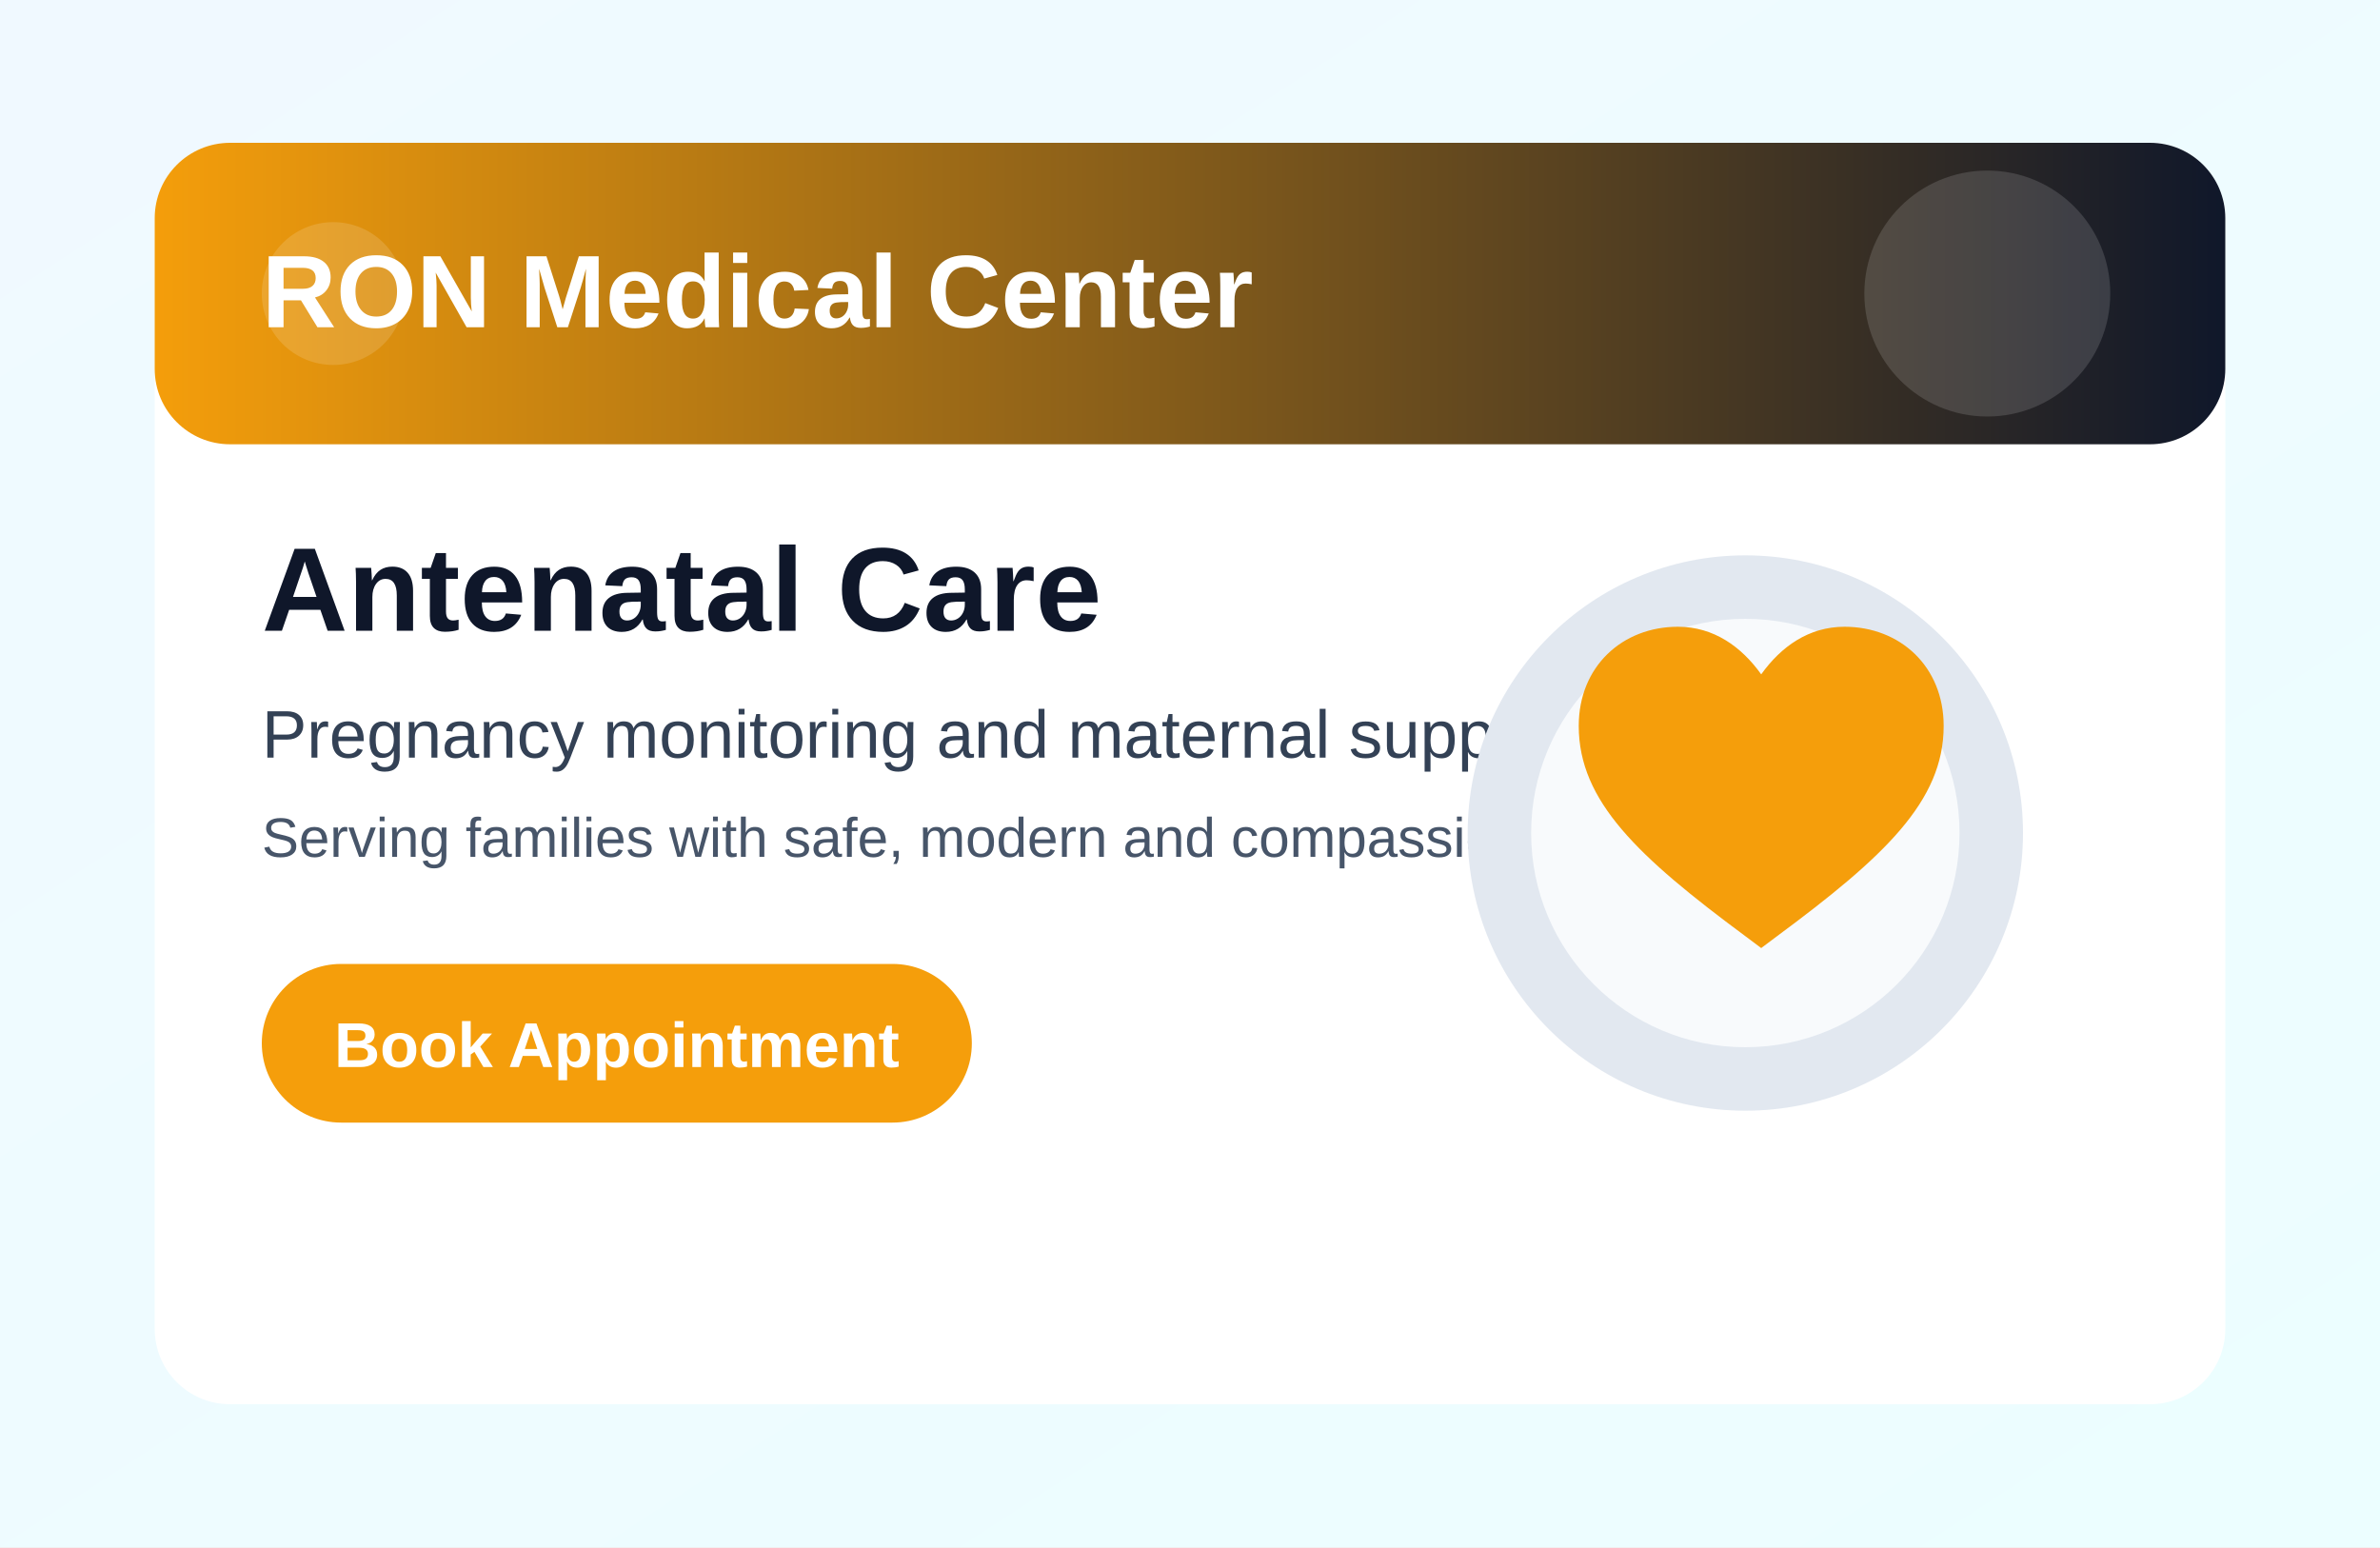
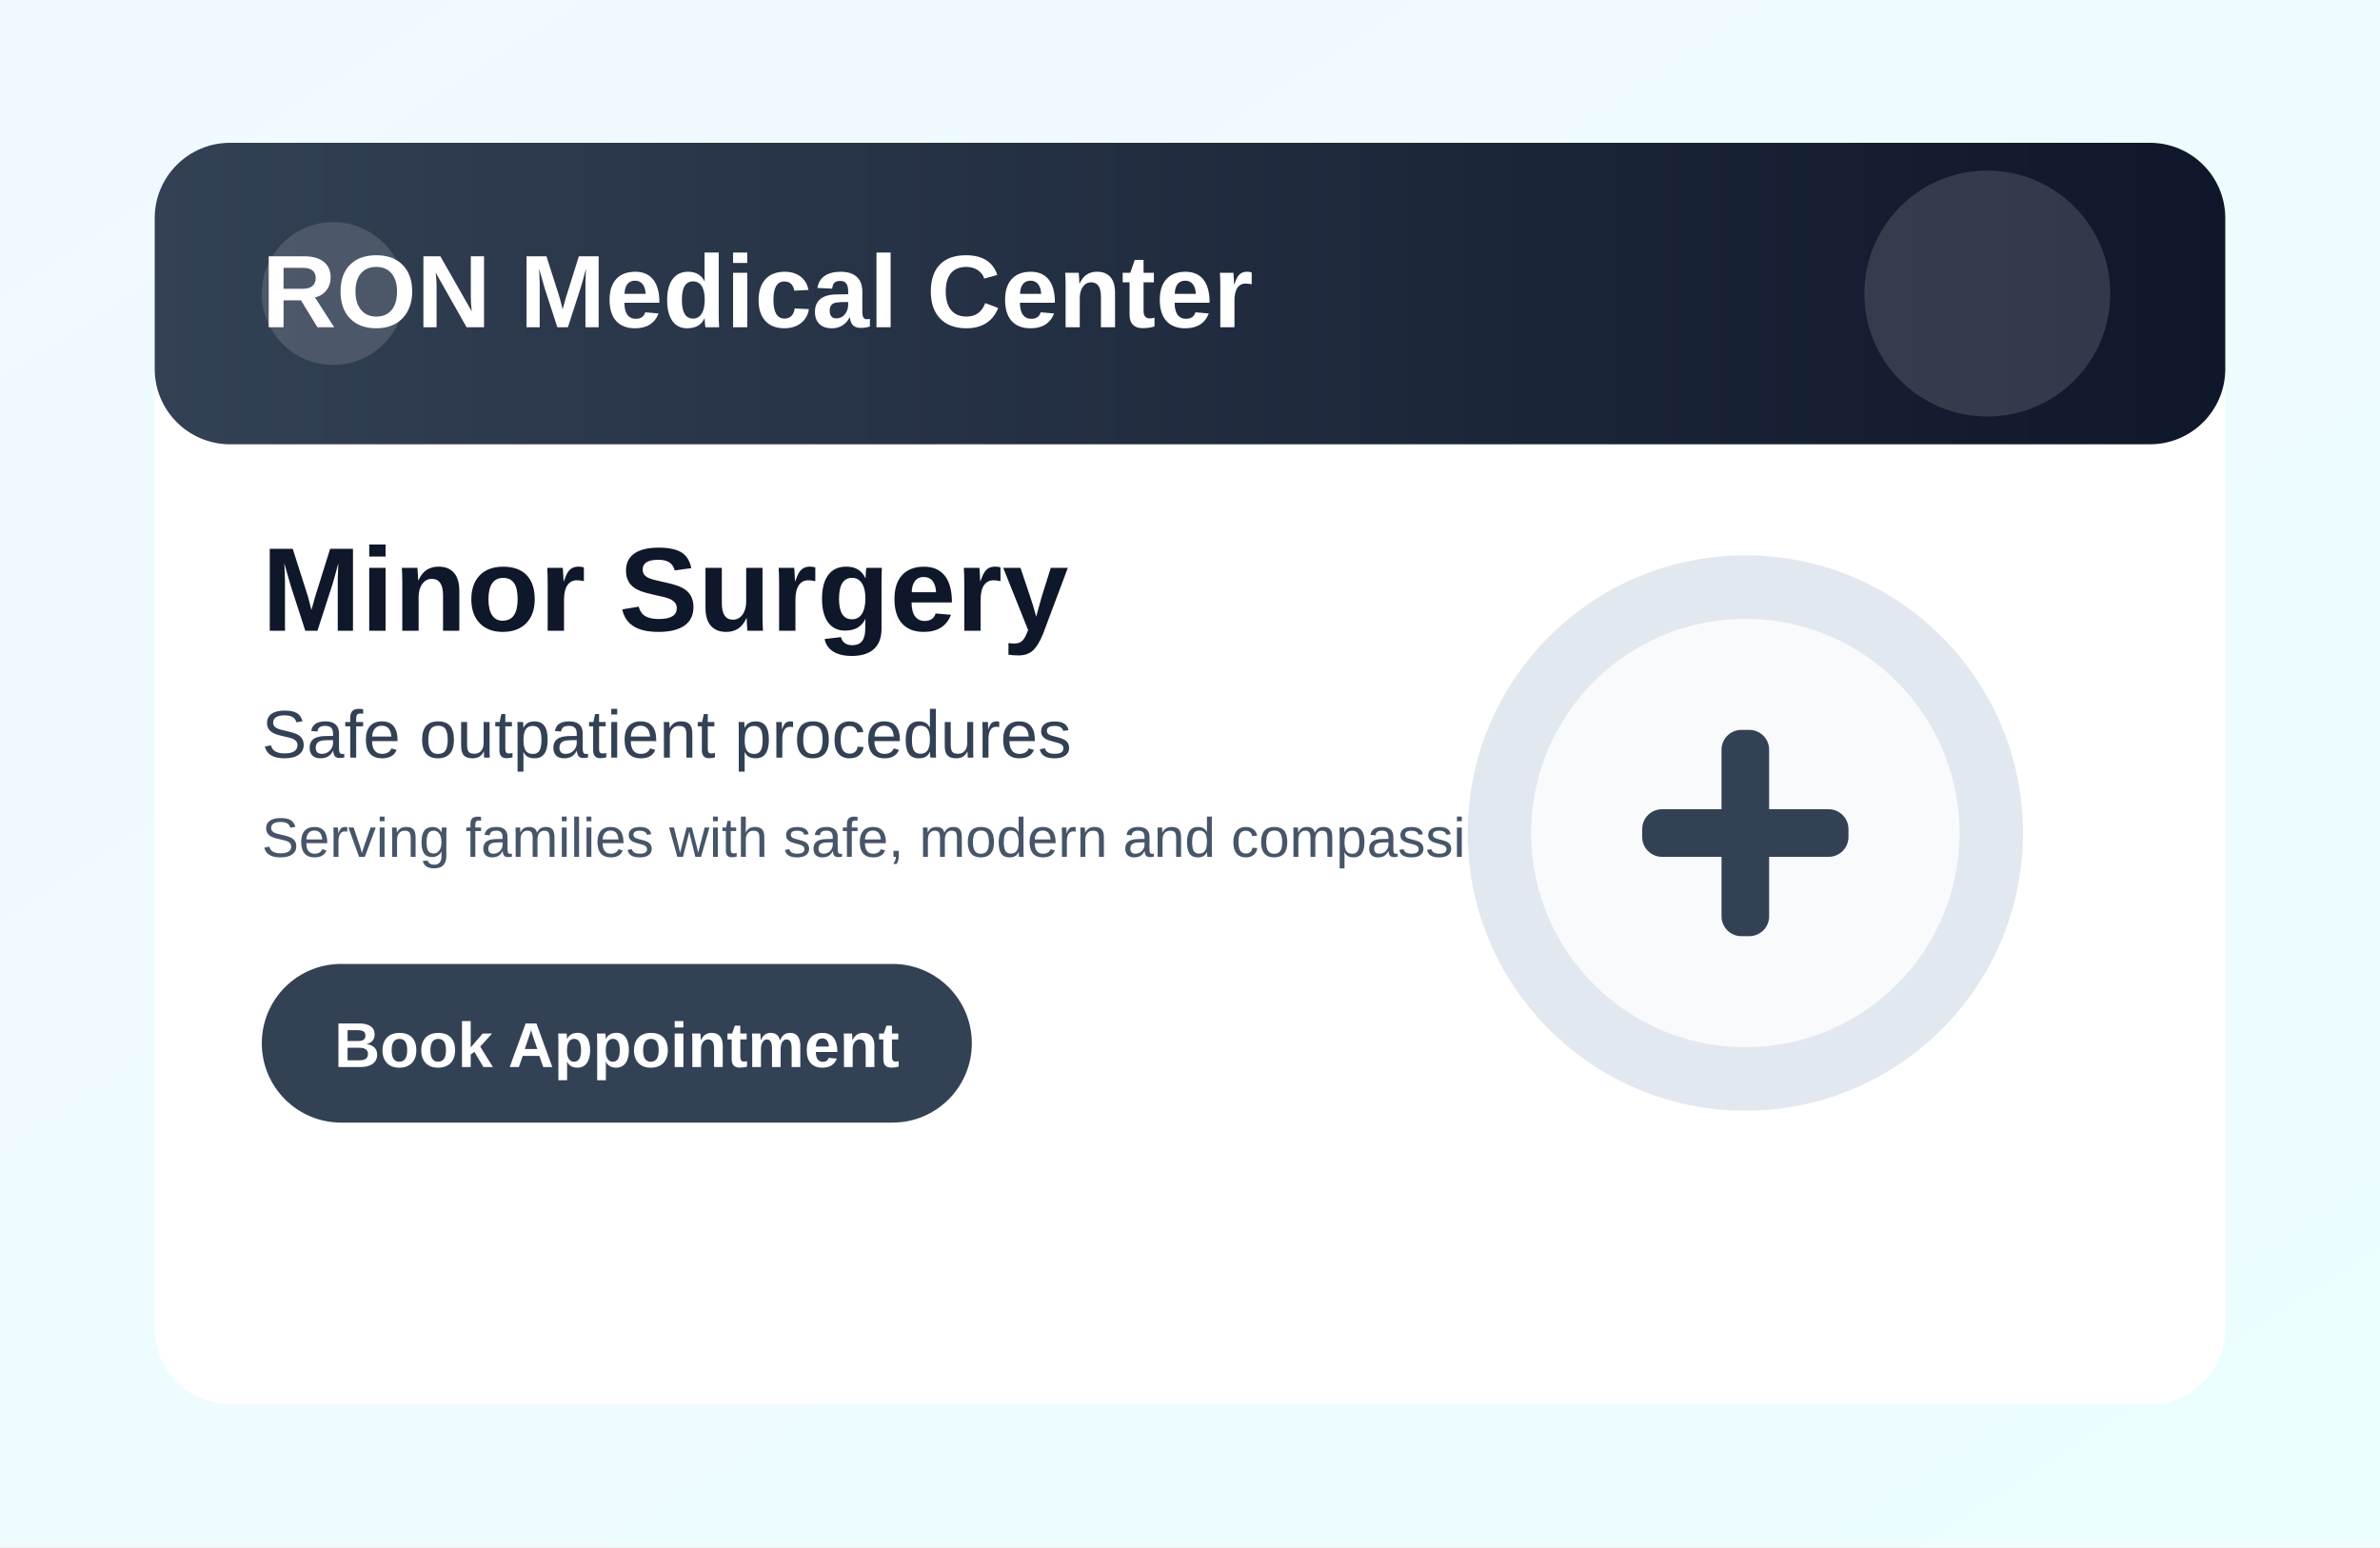
<svg xmlns="http://www.w3.org/2000/svg" viewBox="0 0 1200 780" role="img" aria-labelledby="title desc">
  <defs>
    <linearGradient id="bg" x1="0" y1="0" x2="1" y2="1">
      <stop offset="0%" stop-color="#f0f9ff" />
      <stop offset="100%" stop-color="#ecfeff" />
    </linearGradient>
    <linearGradient id="band" x1="0" y1="0" x2="1" y2="0">
-       <stop offset="0%" stop-color="#f59e0b" />
+       <stop offset="0%" stop-color="#334155" />
      <stop offset="100%" stop-color="#0f172a" />
    </linearGradient>
  </defs>
  <rect width="1200" height="780" fill="url(#bg)" />
  <rect x="78" y="72" width="1044" height="636" rx="38" fill="#ffffff" />
  <rect x="78" y="72" width="1044" height="152" rx="38" fill="url(#band)" />
  <circle cx="1002" cy="148" r="62" fill="#ffffff" opacity="0.14" />
  <circle cx="168" cy="148" r="36" fill="#ffffff" opacity="0.14" />
  <text x="132" y="165" fill="#ffffff" font-family="Segoe UI, Arial, sans-serif" font-size="52" font-weight="700">RON Medical Center</text>
-   <text x="132" y="318" fill="#0f172a" font-family="Segoe UI, Arial, sans-serif" font-size="60" font-weight="700">Antenatal Care</text>
-   <text x="132" y="382" fill="#334155" font-family="Segoe UI, Arial, sans-serif" font-size="34">Pregnancy monitoring and maternal support</text>
+   <text x="132" y="318" fill="#0f172a" font-family="Segoe UI, Arial, sans-serif" font-size="60" font-weight="700">Minor Surgery</text>
+   <text x="132" y="382" fill="#334155" font-family="Segoe UI, Arial, sans-serif" font-size="34">Safe outpatient procedures</text>
  <text x="132" y="432" fill="#475569" font-family="Segoe UI, Arial, sans-serif" font-size="28">Serving families with safe, modern and compassionate care.</text>
-   <rect x="132" y="486" width="358" height="80" rx="40" fill="#f59e0b" />
+   <rect x="132" y="486" width="358" height="80" rx="40" fill="#334155" />
  <text x="311" y="538" text-anchor="middle" fill="#ffffff" font-family="Segoe UI, Arial, sans-serif" font-size="32" font-weight="700">Book Appointment</text>
  <g transform="translate(880,420)">
    <circle cx="0" cy="0" r="140" fill="#e2e8f0" />
    <circle cx="0" cy="0" r="108" fill="#f8fafc" />
-     <path d="M0 52C-54 12 -84 -16 -84 -54C-84 -84 -62 -104 -34 -104C-16 -104 -2 -94 8 -80C18 -94 32 -104 50 -104C78 -104 100 -84 100 -54C100 -16 70 12 16 52L8 58L0 52Z" fill="#f59e0b" />
+     <rect x="-52" y="-12" width="104" height="24" rx="10" fill="#334155" />
+     <rect x="-12" y="-52" width="24" height="104" rx="10" fill="#334155" />
  </g>
</svg>
